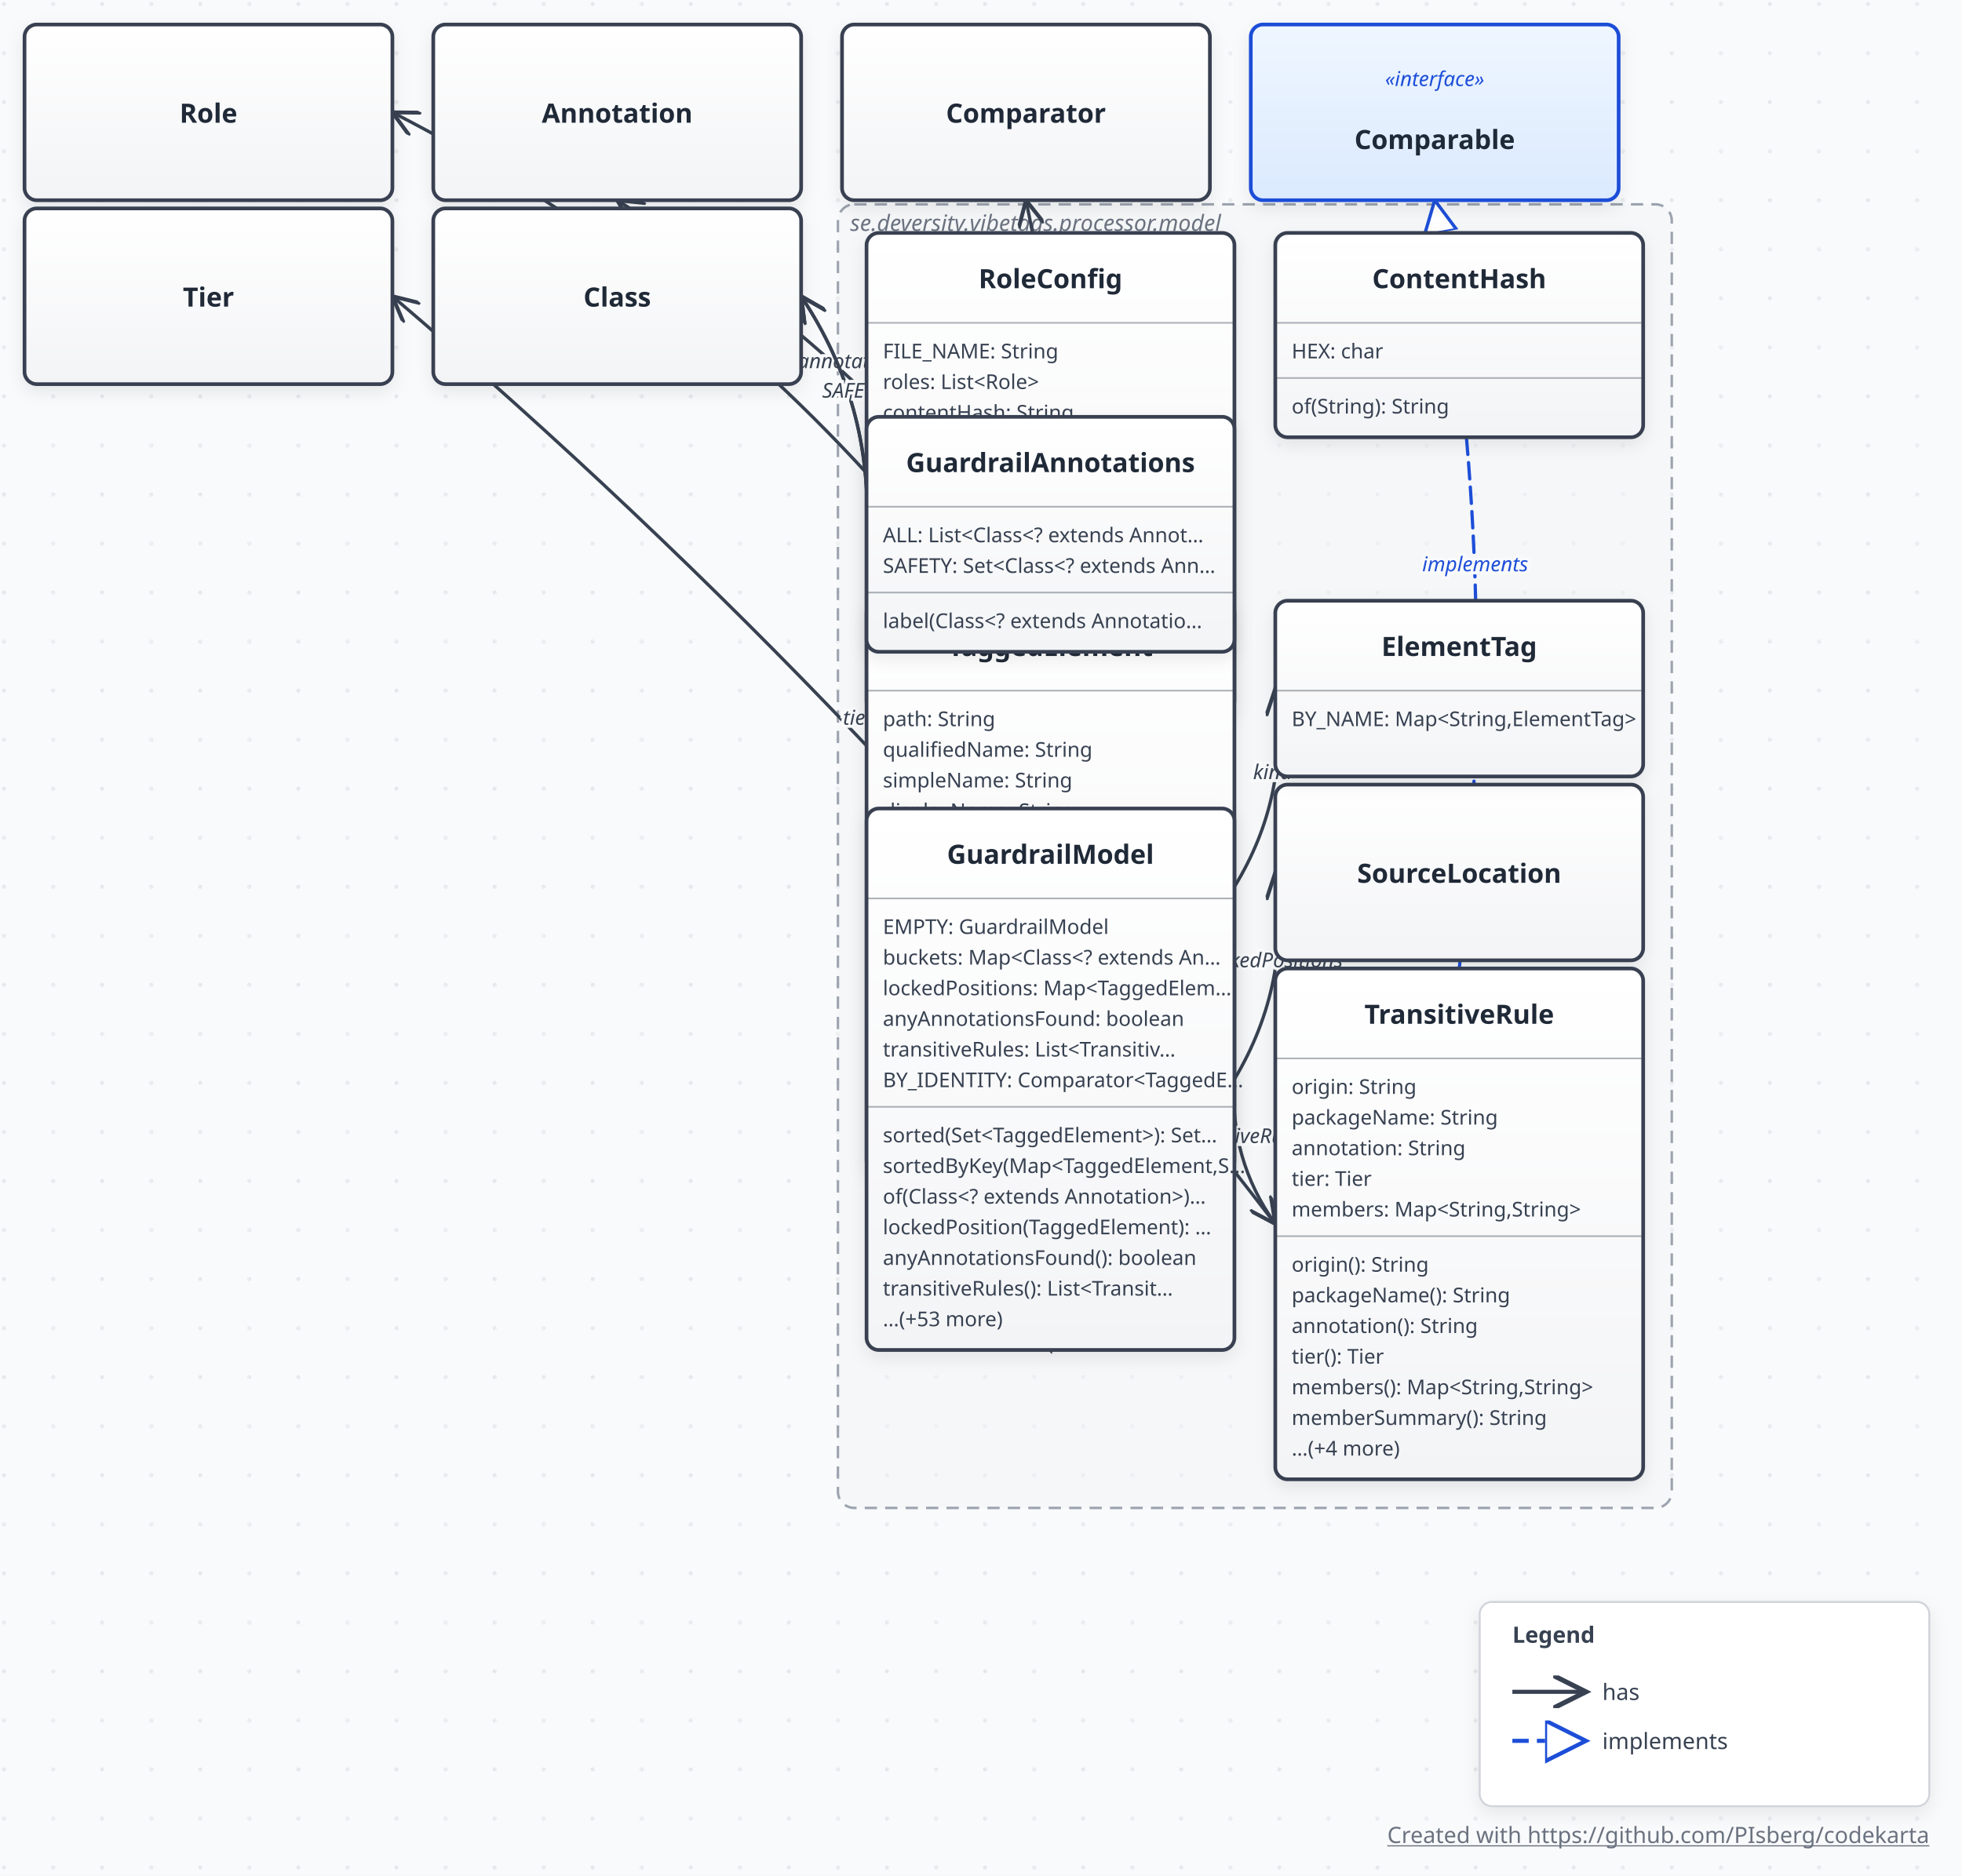
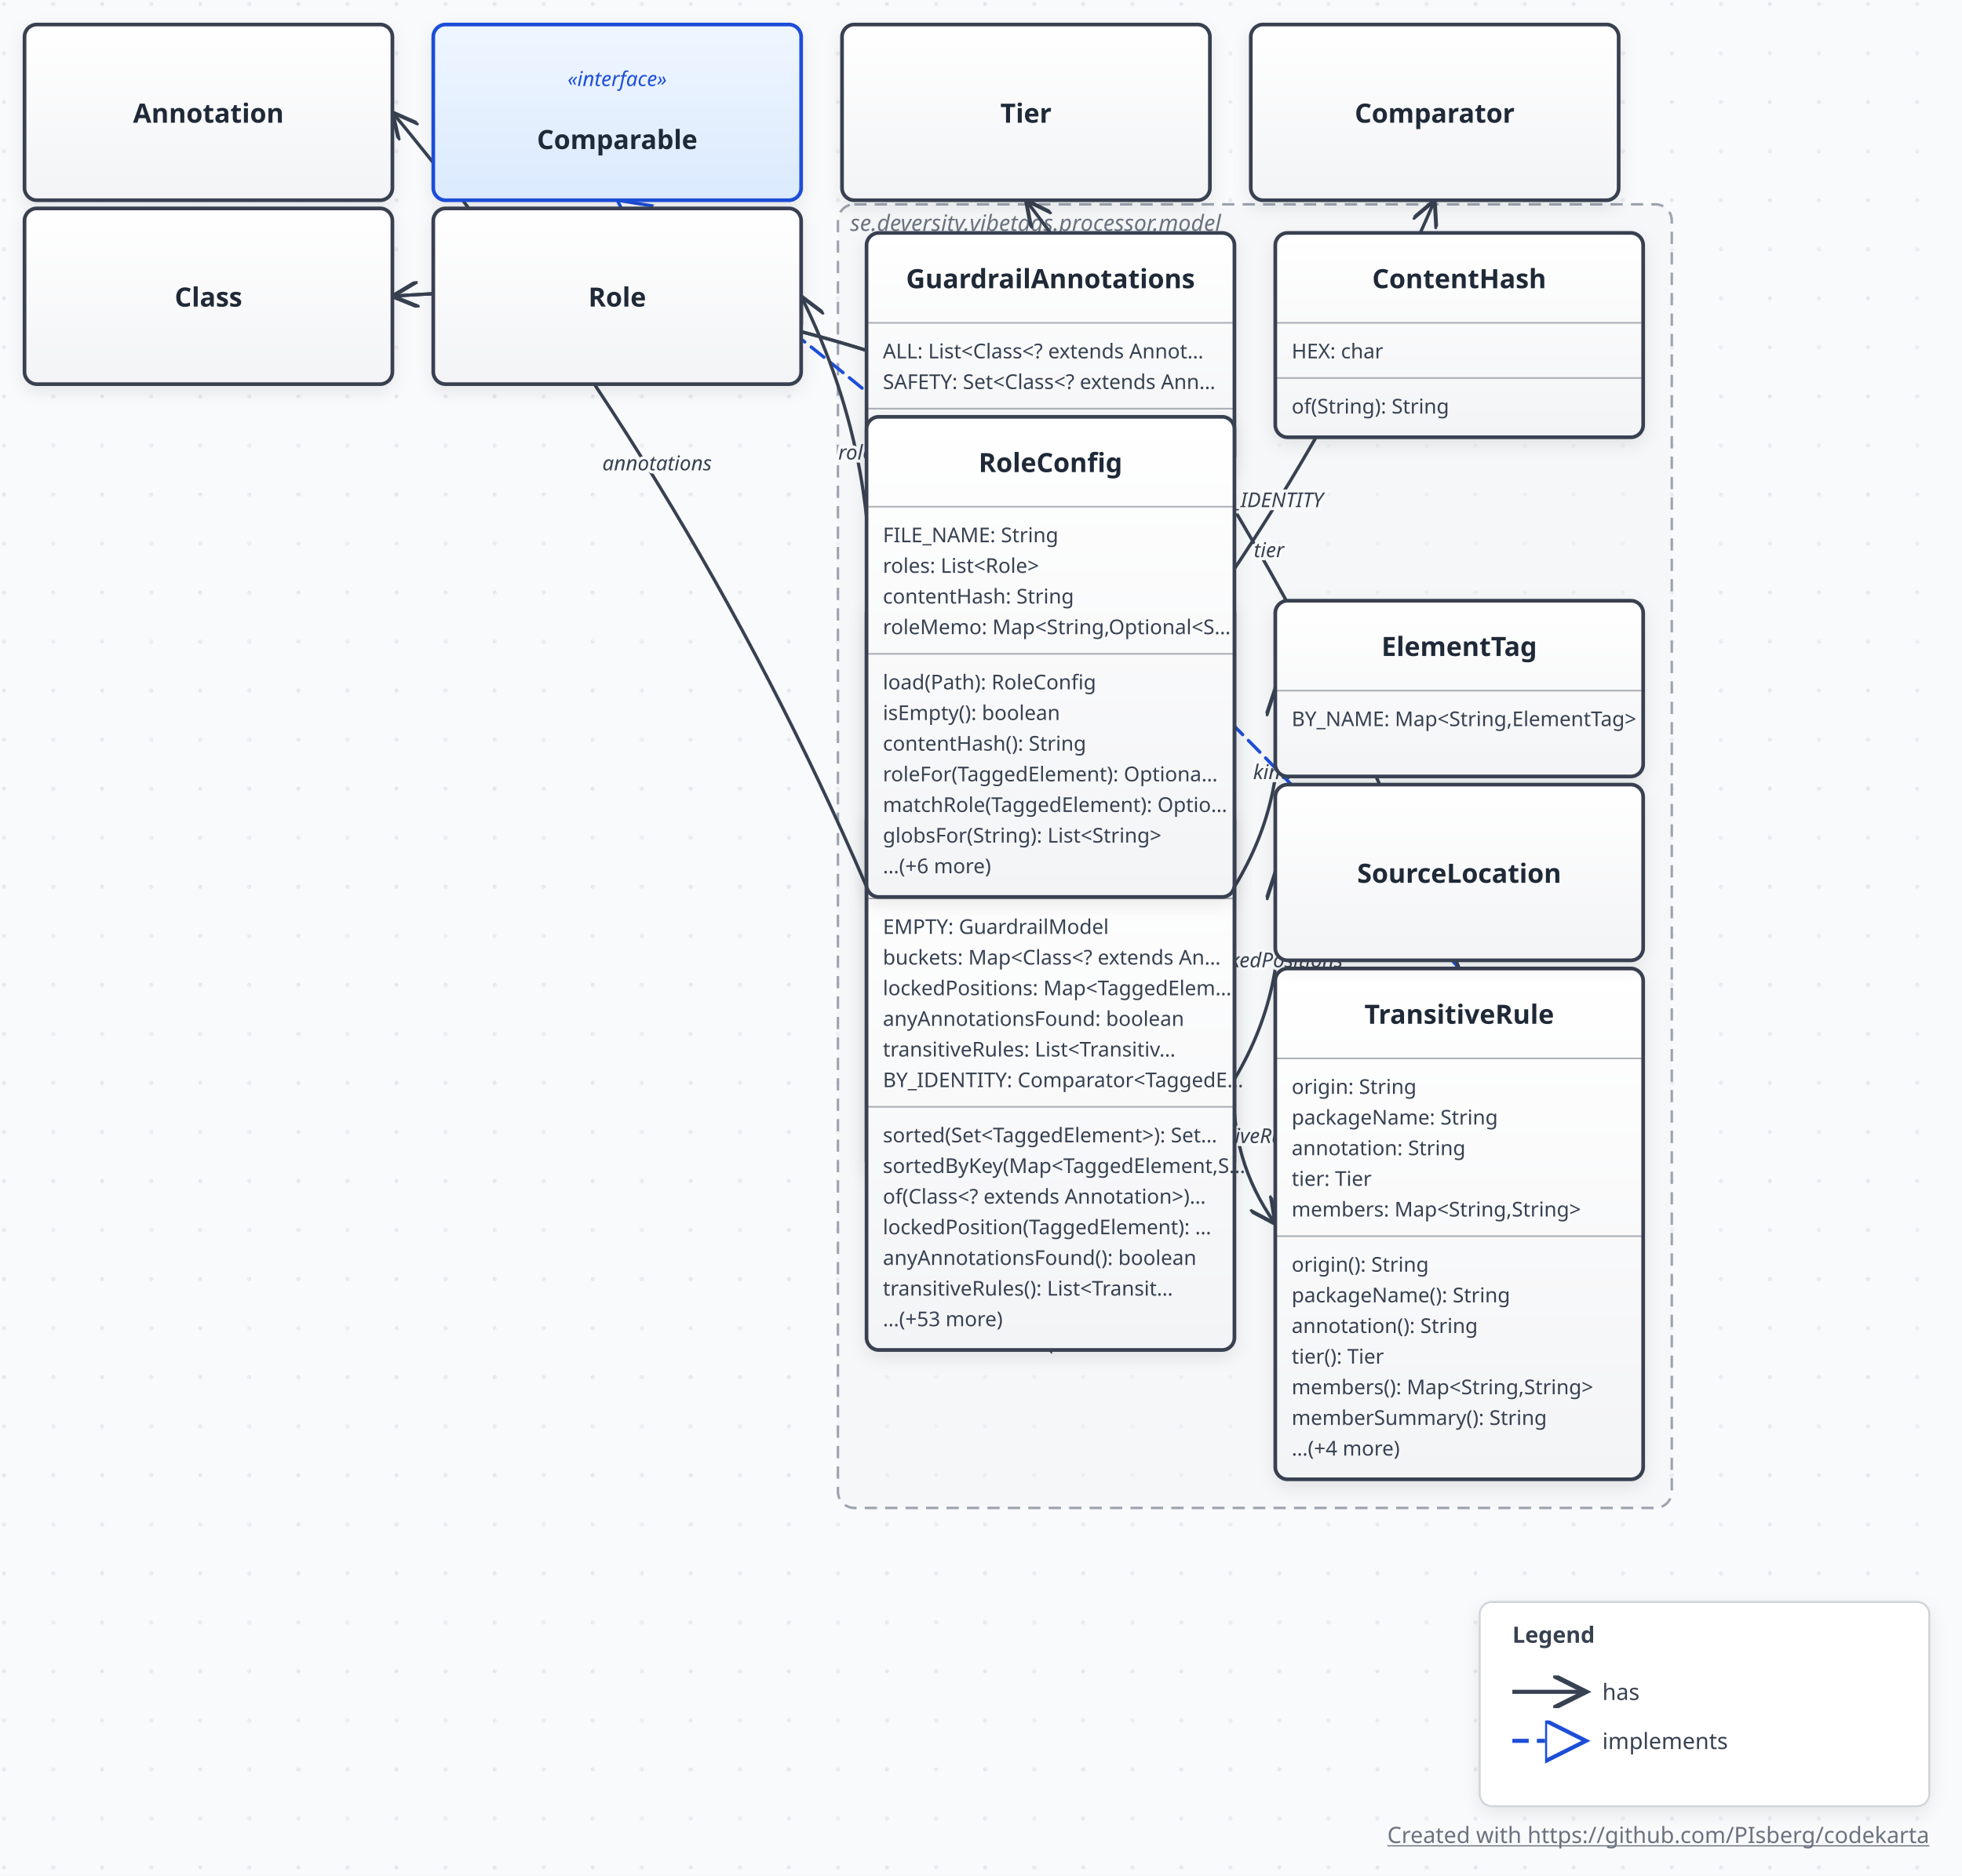
<svg xmlns="http://www.w3.org/2000/svg" width="960" height="918" viewBox="0 0 960 918">
  <defs>
    <style>
svg { font-family: 'Outfit', 'Inter', -apple-system, BlinkMacSystemFont, 'Segoe UI', sans-serif; }
text { font-family: 'Outfit', 'Inter', -apple-system, BlinkMacSystemFont, 'Segoe UI', sans-serif !important; }
.node-rect { transition: filter 0.2s ease, stroke-width 0.2s ease, stroke 0.2s ease; }
.node-rect:hover { stroke-width: 2.2 !important; filter: drop-shadow(0 8px 16px rgba(15, 23, 42, 0.12)) !important; }
.edge-line { stroke-linecap: round; stroke-linejoin: round; transition: stroke-width 0.2s ease; }
.edge-line:hover { stroke-width: 2.5 !important; }
.edge-label { paint-order: stroke; stroke: #f9fafb; stroke-width: 3; font-weight: 500; }
.diagram-attribution { fill: #9ca3af; text-decoration: none; transition: fill 0.2s ease; }
.diagram-attribution:hover { fill: #4b5563; text-decoration: underline; }
.group-rect { transition: stroke-width 0.2s ease; }
.node-label { pointer-events: none; }
</style>
    <filter id="nodeShadow" x="-20%" y="-20%" width="140%" height="140%">
      <feDropShadow dx="0" dy="3" stdDeviation="4" flood-color="#0f172a" flood-opacity="0.08" />
    </filter>
    <linearGradient id="grad-CLASS" x1="0%" y1="0%" x2="0%" y2="100%">
      <stop offset="0%" stop-color="#ffffff" />
      <stop offset="100%" stop-color="#f3f4f6" />
    </linearGradient>
    <linearGradient id="grad-INTERFACE" x1="0%" y1="0%" x2="0%" y2="100%">
      <stop offset="0%" stop-color="#eff6ff" />
      <stop offset="100%" stop-color="#dbeafe" />
    </linearGradient>
    <linearGradient id="grad-MODULE" x1="0%" y1="0%" x2="0%" y2="100%">
      <stop offset="0%" stop-color="#faf5ff" />
      <stop offset="100%" stop-color="#ede9fe" />
    </linearGradient>
    <linearGradient id="grad-METHOD" x1="0%" y1="0%" x2="0%" y2="100%">
      <stop offset="0%" stop-color="#fffbeb" />
      <stop offset="100%" stop-color="#fef3c7" />
    </linearGradient>
    <linearGradient id="grad-PACKAGE" x1="0%" y1="0%" x2="0%" y2="100%">
      <stop offset="0%" stop-color="#ecfdf5" />
      <stop offset="100%" stop-color="#d1fae5" />
    </linearGradient>
    <linearGradient id="grad-EXCEPTION" x1="0%" y1="0%" x2="0%" y2="100%">
      <stop offset="0%" stop-color="#fef2f2" />
      <stop offset="100%" stop-color="#fee2e2" />
    </linearGradient>
    <linearGradient id="grad-STATE" x1="0%" y1="0%" x2="0%" y2="100%">
      <stop offset="0%" stop-color="#f0f9ff" />
      <stop offset="100%" stop-color="#e0f2fe" />
    </linearGradient>
    <pattern id="dotGrid" width="24" height="24" patternUnits="userSpaceOnUse">
      <circle cx="2" cy="2" r="1" fill="#e5e7eb" />
    </pattern>
    <marker id="marker-open-374151" markerWidth="10" markerHeight="8" refX="8" refY="4" orient="auto">
      <path d="M0,0 L8,4 L0,8" fill="none" stroke="#374151" stroke-width="1.2" />
    </marker>
    <marker id="marker-hollow-1d4ed8" markerWidth="12" markerHeight="12" refX="10" refY="5" orient="auto">
      <path d="M0,0 L10,5 L0,10 Z" fill="#ffffff" stroke="#1d4ed8" stroke-width="1" />
    </marker>
  </defs>
  <rect width="960" height="918" fill="#f9fafb" />
  <rect width="960" height="918" fill="url(#dotGrid)" />
  <rect class="group-rect" x="410.0" y="100.0" width="408.0" height="638.0" rx="8" fill="#f3f4f6" fill-opacity="0.5" stroke="#9ca3af" stroke-dasharray="6,4" stroke-width="1.2" />
  <text x="416.0" y="113.0" font-family="sans-serif" font-size="11" fill="#6b7280" font-style="italic">se.deversity.vibetags.processor.model</text>
-   <path class="edge-line" data-source="RoleConfig" data-target="Role" data-type="HAS" d="M424.0 231.5 Q323.8 122.5 192.0 55.0" fill="none" stroke="#374151" stroke-width="1.6" marker-end="url(#marker-open-374151)" />
-   <text class="edge-label" data-source="RoleConfig" data-target="Role" data-type="HAS" x="315.9" y="126.9" text-anchor="middle" font-family="sans-serif" font-size="10" fill="#374151" font-style="italic">roles</text>
  <path class="edge-line" data-source="TaggedElement" data-target="ElementTag" data-type="HAS" d="M604.0 434.0 Q631.5 389.1 624.0 337.0" fill="none" stroke="#374151" stroke-width="1.6" marker-end="url(#marker-open-374151)" />
  <text class="edge-label" data-source="TaggedElement" data-target="ElementTag" data-type="HAS" x="622.7" y="381.3" text-anchor="middle" font-family="sans-serif" font-size="10" fill="#374151" font-style="italic">kind</text>
-   <path class="edge-line" data-source="TaggedElement" data-target="Annotation" data-type="HAS" d="M514.0 294.0 Q426.1 176.5 302.0 98.0" fill="none" stroke="#374151" stroke-width="1.6" marker-end="url(#marker-open-374151)" />
-   <text class="edge-label" data-source="TaggedElement" data-target="Annotation" data-type="HAS" x="417.0" y="180.2" text-anchor="middle" font-family="sans-serif" font-size="10" fill="#374151" font-style="italic">annotations</text>
+   <path class="edge-line" data-source="TaggedElement" data-target="Annotation" data-type="HAS" d="M424.0 434.0 Q335.1 227.9 192.0 55.0" fill="none" stroke="#374151" stroke-width="1.6" marker-end="url(#marker-open-374151)" />
+   <text class="edge-label" data-source="TaggedElement" data-target="Annotation" data-type="HAS" x="321.5" y="230.2" text-anchor="middle" font-family="sans-serif" font-size="10" fill="#374151" font-style="italic">annotations</text>
  <path class="edge-line" data-source="TaggedElement" data-target="TaggedElement" data-type="HAS" d="M514.0 294.0 Q463.6 434.0 514.0 574.0" fill="none" stroke="#374151" stroke-width="1.6" marker-end="url(#marker-open-374151)" />
  <text class="edge-label" data-source="TaggedElement" data-target="TaggedElement" data-type="HAS" x="488.8" y="428.0" text-anchor="middle" font-family="sans-serif" font-size="10" fill="#374151" font-style="italic">owner</text>
+   <path class="edge-line" data-source="TransitiveRule" data-target="Comparable" data-type="IMPLEMENTS" d="M714.0 474.0 Q530.0 261.9 302.0 98.0" fill="none" stroke="#1d4ed8" stroke-width="1.6" stroke-dasharray="8,4" marker-end="url(#marker-hollow-1d4ed8)" />
+   <text class="edge-label" data-source="TransitiveRule" data-target="Comparable" data-type="IMPLEMENTS" x="519.0" y="267.9" text-anchor="middle" font-family="sans-serif" font-size="10" fill="#1d4ed8" font-style="italic">implements</text>
+   <path class="edge-line" data-source="TransitiveRule" data-target="Tier" data-type="HAS" d="M714.0 474.0 Q633.8 271.5 502.0 98.0" fill="none" stroke="#374151" stroke-width="1.6" marker-end="url(#marker-open-374151)" />
+   <text class="edge-label" data-source="TransitiveRule" data-target="Tier" data-type="HAS" x="620.9" y="272.7" text-anchor="middle" font-family="sans-serif" font-size="10" fill="#374151" font-style="italic">tier</text>
  <path class="edge-line" data-source="GuardrailModel" data-target="GuardrailModel" data-type="HAS" d="M514.0 395.7 Q466.3 528.2 514.0 660.7" fill="none" stroke="#374151" stroke-width="1.6" marker-end="url(#marker-open-374151)" />
  <text class="edge-label" data-source="GuardrailModel" data-target="GuardrailModel" data-type="HAS" x="490.2" y="522.2" text-anchor="middle" font-family="sans-serif" font-size="10" fill="#374151" font-style="italic">EMPTY</text>
  <path class="edge-line" data-source="GuardrailModel" data-target="SourceLocation" data-type="HAS" d="M604.0 528.2 Q632.1 481.2 624.0 427.0" fill="none" stroke="#374151" stroke-width="1.6" marker-end="url(#marker-open-374151)" />
  <text class="edge-label" data-source="GuardrailModel" data-target="SourceLocation" data-type="HAS" x="623.0" y="473.4" text-anchor="middle" font-family="sans-serif" font-size="10" fill="#374151" font-style="italic">lockedPositions</text>
  <path class="edge-line" data-source="GuardrailModel" data-target="TransitiveRule" data-type="HAS" d="M604.0 528.2 Q601.3 567.2 624.0 599.0" fill="none" stroke="#374151" stroke-width="1.6" marker-end="url(#marker-open-374151)" />
  <text class="edge-label" data-source="GuardrailModel" data-target="TransitiveRule" data-type="HAS" x="607.6" y="559.4" text-anchor="middle" font-family="sans-serif" font-size="10" fill="#374151" font-style="italic">transitiveRules</text>
-   <path class="edge-line" data-source="GuardrailModel" data-target="Comparator" data-type="HAS" d="M514.0 395.7 Q533.2 245.8 502.0 98.0" fill="none" stroke="#374151" stroke-width="1.6" marker-end="url(#marker-open-374151)" />
-   <text class="edge-label" data-source="GuardrailModel" data-target="Comparator" data-type="HAS" x="520.6" y="240.3" text-anchor="middle" font-family="sans-serif" font-size="10" fill="#374151" font-style="italic">BY_IDENTITY</text>
-   <path class="edge-line" data-source="TransitiveRule" data-target="Comparable" data-type="IMPLEMENTS" d="M714.0 474.0 Q735.6 285.1 702.0 98.0" fill="none" stroke="#1d4ed8" stroke-width="1.6" stroke-dasharray="8,4" marker-end="url(#marker-hollow-1d4ed8)" />
-   <text class="edge-label" data-source="TransitiveRule" data-target="Comparable" data-type="IMPLEMENTS" x="721.8" y="279.6" text-anchor="middle" font-family="sans-serif" font-size="10" fill="#1d4ed8" font-style="italic">implements</text>
-   <path class="edge-line" data-source="TransitiveRule" data-target="Tier" data-type="HAS" d="M624.0 599.0 Q431.8 349.3 192.0 145.0" fill="none" stroke="#374151" stroke-width="1.6" marker-end="url(#marker-open-374151)" />
-   <text class="edge-label" data-source="TransitiveRule" data-target="Tier" data-type="HAS" x="419.9" y="354.7" text-anchor="middle" font-family="sans-serif" font-size="10" fill="#374151" font-style="italic">tier</text>
-   <path class="edge-line" data-source="GuardrailAnnotations" data-target="Class" data-type="HAS" d="M424.0 261.5 Q427.3 198.0 392.0 145.0" fill="none" stroke="#374151" stroke-width="1.6" marker-end="url(#marker-open-374151)" />
-   <text class="edge-label" data-source="GuardrailAnnotations" data-target="Class" data-type="HAS" x="417.6" y="194.6" text-anchor="middle" font-family="sans-serif" font-size="10" fill="#374151" font-style="italic">ALL</text>
-   <path class="edge-line" data-source="GuardrailAnnotations" data-target="Class" data-type="HAS" d="M424.0 261.5 Q427.3 198.0 392.0 145.0" fill="none" stroke="#374151" stroke-width="1.6" marker-end="url(#marker-open-374151)" />
-   <text class="edge-label" data-source="GuardrailAnnotations" data-target="Class" data-type="HAS" x="417.6" y="194.6" text-anchor="middle" font-family="sans-serif" font-size="10" fill="#374151" font-style="italic">SAFETY</text>
-   <g id="RoleConfig">
-     <rect class="node-rect" x="424.0" y="114.0" width="180.0" height="235.0" rx="6.0" fill="url(#grad-CLASS)" stroke="#374151" stroke-width="1.8" filter="url(#nodeShadow)" />
-     <text class="node-label" x="514.0" y="136.0" text-anchor="middle" dominant-baseline="central" font-family="sans-serif" font-size="13" font-weight="bold" fill="#1f2937">RoleConfig</text>
-     <line x1="424.0" y1="158.0" x2="604.0" y2="158.0" stroke="#374151" stroke-width="0.8" opacity="0.4" />
-     <text x="432.0" y="171.5" font-family="sans-serif" font-size="10" fill="#374151" dominant-baseline="central">FILE_NAME: String</text>
-     <text x="432.0" y="186.5" font-family="sans-serif" font-size="10" fill="#374151" dominant-baseline="central">roles: List&lt;Role&gt;</text>
-     <text x="432.0" y="201.5" font-family="sans-serif" font-size="10" fill="#374151" dominant-baseline="central">contentHash: String</text>
-     <text x="432.0" y="216.5" font-family="sans-serif" font-size="10" fill="#374151" dominant-baseline="central">roleMemo: Map&lt;String,Optional&lt;S…</text>
-     <line x1="424.0" y1="230.0" x2="604.0" y2="230.0" stroke="#374151" stroke-width="0.8" opacity="0.4" />
-     <text x="432.0" y="243.5" font-family="sans-serif" font-size="10" fill="#374151" dominant-baseline="central">load(Path): RoleConfig</text>
-     <text x="432.0" y="258.5" font-family="sans-serif" font-size="10" fill="#374151" dominant-baseline="central">isEmpty(): boolean</text>
-     <text x="432.0" y="273.5" font-family="sans-serif" font-size="10" fill="#374151" dominant-baseline="central">contentHash(): String</text>
-     <text x="432.0" y="288.5" font-family="sans-serif" font-size="10" fill="#374151" dominant-baseline="central">roleFor(TaggedElement): Optiona…</text>
-     <text x="432.0" y="303.5" font-family="sans-serif" font-size="10" fill="#374151" dominant-baseline="central">matchRole(TaggedElement): Optio…</text>
-     <text x="432.0" y="318.5" font-family="sans-serif" font-size="10" fill="#374151" dominant-baseline="central">globsFor(String): List&lt;String&gt;</text>
-     <text x="432.0" y="333.5" font-family="sans-serif" font-size="10" fill="#374151" dominant-baseline="central">…(+6 more)</text>
-   </g>
-   <g id="Role">
-     <rect class="node-rect" x="12.0" y="12.0" width="180.0" height="86.0" rx="6.0" fill="url(#grad-CLASS)" stroke="#374151" stroke-width="1.8" filter="url(#nodeShadow)" />
-     <text class="node-label" x="102.0" y="55.0" text-anchor="middle" dominant-baseline="central" font-family="sans-serif" font-size="13" font-weight="bold" fill="#1f2937">Role</text>
-   </g>
-   <g id="SourceLocation">
-     <rect class="node-rect" x="624.0" y="384.0" width="180.0" height="86.0" rx="6.0" fill="url(#grad-CLASS)" stroke="#374151" stroke-width="1.8" filter="url(#nodeShadow)" />
-     <text class="node-label" x="714.0" y="427.0" text-anchor="middle" dominant-baseline="central" font-family="sans-serif" font-size="13" font-weight="bold" fill="#1f2937">SourceLocation</text>
-   </g>
-   <g id="ContentHash">
-     <rect class="node-rect" x="624.0" y="114.0" width="180.0" height="100.0" rx="6.0" fill="url(#grad-CLASS)" stroke="#374151" stroke-width="1.8" filter="url(#nodeShadow)" />
-     <text class="node-label" x="714.0" y="136.0" text-anchor="middle" dominant-baseline="central" font-family="sans-serif" font-size="13" font-weight="bold" fill="#1f2937">ContentHash</text>
-     <line x1="624.0" y1="158.0" x2="804.0" y2="158.0" stroke="#374151" stroke-width="0.8" opacity="0.4" />
-     <text x="632.0" y="171.5" font-family="sans-serif" font-size="10" fill="#374151" dominant-baseline="central">HEX: char</text>
-     <line x1="624.0" y1="185.0" x2="804.0" y2="185.0" stroke="#374151" stroke-width="0.8" opacity="0.4" />
-     <text x="632.0" y="198.5" font-family="sans-serif" font-size="10" fill="#374151" dominant-baseline="central">of(String): String</text>
-   </g>
+   <path class="edge-line" data-source="GuardrailModel" data-target="Comparator" data-type="HAS" d="M514.0 395.7 Q631.4 261.6 702.0 98.0" fill="none" stroke="#374151" stroke-width="1.6" marker-end="url(#marker-open-374151)" />
+   <text class="edge-label" data-source="GuardrailModel" data-target="Comparator" data-type="HAS" x="619.7" y="248.2" text-anchor="middle" font-family="sans-serif" font-size="10" fill="#374151" font-style="italic">BY_IDENTITY</text>
+   <path class="edge-line" data-source="GuardrailAnnotations" data-target="Class" data-type="HAS" d="M424.0 171.5 Q310.6 135.8 192.0 145.0" fill="none" stroke="#374151" stroke-width="1.6" marker-end="url(#marker-open-374151)" />
+   <text class="edge-label" data-source="GuardrailAnnotations" data-target="Class" data-type="HAS" x="309.3" y="141.0" text-anchor="middle" font-family="sans-serif" font-size="10" fill="#374151" font-style="italic">ALL</text>
+   <path class="edge-line" data-source="GuardrailAnnotations" data-target="Class" data-type="HAS" d="M424.0 171.5 Q310.6 135.8 192.0 145.0" fill="none" stroke="#374151" stroke-width="1.6" marker-end="url(#marker-open-374151)" />
+   <text class="edge-label" data-source="GuardrailAnnotations" data-target="Class" data-type="HAS" x="309.3" y="141.0" text-anchor="middle" font-family="sans-serif" font-size="10" fill="#374151" font-style="italic">SAFETY</text>
+   <path class="edge-line" data-source="RoleConfig" data-target="Role" data-type="HAS" d="M424.0 321.5 Q433.6 228.6 392.0 145.0" fill="none" stroke="#374151" stroke-width="1.6" marker-end="url(#marker-open-374151)" />
+   <text class="edge-label" data-source="RoleConfig" data-target="Role" data-type="HAS" x="420.8" y="224.9" text-anchor="middle" font-family="sans-serif" font-size="10" fill="#374151" font-style="italic">roles</text>
  <g id="TaggedElement">
    <rect class="node-rect" x="424.0" y="294.0" width="180.0" height="280.0" rx="6.0" fill="url(#grad-CLASS)" stroke="#374151" stroke-width="1.8" filter="url(#nodeShadow)" />
    <text class="node-label" x="514.0" y="316.0" text-anchor="middle" dominant-baseline="central" font-family="sans-serif" font-size="13" font-weight="bold" fill="#1f2937">TaggedElement</text>
    <line x1="424.0" y1="338.0" x2="604.0" y2="338.0" stroke="#374151" stroke-width="0.8" opacity="0.4" />
    <text x="432.0" y="351.5" font-family="sans-serif" font-size="10" fill="#374151" dominant-baseline="central">path: String</text>
    <text x="432.0" y="366.5" font-family="sans-serif" font-size="10" fill="#374151" dominant-baseline="central">qualifiedName: String</text>
    <text x="432.0" y="381.5" font-family="sans-serif" font-size="10" fill="#374151" dominant-baseline="central">simpleName: String</text>
    <text x="432.0" y="396.5" font-family="sans-serif" font-size="10" fill="#374151" dominant-baseline="central">displayName: String</text>
    <text x="432.0" y="411.5" font-family="sans-serif" font-size="10" fill="#374151" dominant-baseline="central">granularQName: String</text>
    <text x="432.0" y="426.5" font-family="sans-serif" font-size="10" fill="#374151" dominant-baseline="central">kind: ElementTag</text>
    <text x="432.0" y="441.5" font-family="sans-serif" font-size="10" fill="#374151" dominant-baseline="central">…(+4 more)</text>
    <line x1="424.0" y1="455.0" x2="604.0" y2="455.0" stroke="#374151" stroke-width="0.8" opacity="0.4" />
    <text x="432.0" y="468.5" font-family="sans-serif" font-size="10" fill="#374151" dominant-baseline="central">signature(): String</text>
    <text x="432.0" y="483.5" font-family="sans-serif" font-size="10" fill="#374151" dominant-baseline="central">path(): String</text>
    <text x="432.0" y="498.5" font-family="sans-serif" font-size="10" fill="#374151" dominant-baseline="central">qualifiedName(): String</text>
    <text x="432.0" y="513.5" font-family="sans-serif" font-size="10" fill="#374151" dominant-baseline="central">simpleName(): String</text>
    <text x="432.0" y="528.5" font-family="sans-serif" font-size="10" fill="#374151" dominant-baseline="central">displayName(): String</text>
    <text x="432.0" y="543.5" font-family="sans-serif" font-size="10" fill="#374151" dominant-baseline="central">granularQName(): String</text>
    <text x="432.0" y="558.5" font-family="sans-serif" font-size="10" fill="#374151" dominant-baseline="central">…(+9 more)</text>
  </g>
  <g id="ElementTag">
    <rect class="node-rect" x="624.0" y="294.0" width="180.0" height="86.0" rx="6.0" fill="url(#grad-CLASS)" stroke="#374151" stroke-width="1.8" filter="url(#nodeShadow)" />
    <text class="node-label" x="714.0" y="316.0" text-anchor="middle" dominant-baseline="central" font-family="sans-serif" font-size="13" font-weight="bold" fill="#1f2937">ElementTag</text>
    <line x1="624.0" y1="338.0" x2="804.0" y2="338.0" stroke="#374151" stroke-width="0.8" opacity="0.4" />
    <text x="632.0" y="351.5" font-family="sans-serif" font-size="10" fill="#374151" dominant-baseline="central">BY_NAME: Map&lt;String,ElementTag&gt;</text>
  </g>
  <g id="Annotation">
-     <rect class="node-rect" x="212.0" y="12.0" width="180.0" height="86.0" rx="6.0" fill="url(#grad-CLASS)" stroke="#374151" stroke-width="1.8" filter="url(#nodeShadow)" />
-     <text class="node-label" x="302.0" y="55.0" text-anchor="middle" dominant-baseline="central" font-family="sans-serif" font-size="13" font-weight="bold" fill="#1f2937">Annotation</text>
+     <rect class="node-rect" x="12.0" y="12.0" width="180.0" height="86.0" rx="6.0" fill="url(#grad-CLASS)" stroke="#374151" stroke-width="1.8" filter="url(#nodeShadow)" />
+     <text class="node-label" x="102.0" y="55.0" text-anchor="middle" dominant-baseline="central" font-family="sans-serif" font-size="13" font-weight="bold" fill="#1f2937">Annotation</text>
+   </g>
+   <g id="TransitiveRule">
+     <rect class="node-rect" x="624.0" y="474.0" width="180.0" height="250.0" rx="6.0" fill="url(#grad-CLASS)" stroke="#374151" stroke-width="1.8" filter="url(#nodeShadow)" />
+     <text class="node-label" x="714.0" y="496.0" text-anchor="middle" dominant-baseline="central" font-family="sans-serif" font-size="13" font-weight="bold" fill="#1f2937">TransitiveRule</text>
+     <line x1="624.0" y1="518.0" x2="804.0" y2="518.0" stroke="#374151" stroke-width="0.8" opacity="0.4" />
+     <text x="632.0" y="531.5" font-family="sans-serif" font-size="10" fill="#374151" dominant-baseline="central">origin: String</text>
+     <text x="632.0" y="546.5" font-family="sans-serif" font-size="10" fill="#374151" dominant-baseline="central">packageName: String</text>
+     <text x="632.0" y="561.5" font-family="sans-serif" font-size="10" fill="#374151" dominant-baseline="central">annotation: String</text>
+     <text x="632.0" y="576.5" font-family="sans-serif" font-size="10" fill="#374151" dominant-baseline="central">tier: Tier</text>
+     <text x="632.0" y="591.5" font-family="sans-serif" font-size="10" fill="#374151" dominant-baseline="central">members: Map&lt;String,String&gt;</text>
+     <line x1="624.0" y1="605.0" x2="804.0" y2="605.0" stroke="#374151" stroke-width="0.8" opacity="0.4" />
+     <text x="632.0" y="618.5" font-family="sans-serif" font-size="10" fill="#374151" dominant-baseline="central">origin(): String</text>
+     <text x="632.0" y="633.5" font-family="sans-serif" font-size="10" fill="#374151" dominant-baseline="central">packageName(): String</text>
+     <text x="632.0" y="648.5" font-family="sans-serif" font-size="10" fill="#374151" dominant-baseline="central">annotation(): String</text>
+     <text x="632.0" y="663.5" font-family="sans-serif" font-size="10" fill="#374151" dominant-baseline="central">tier(): Tier</text>
+     <text x="632.0" y="678.5" font-family="sans-serif" font-size="10" fill="#374151" dominant-baseline="central">members(): Map&lt;String,String&gt;</text>
+     <text x="632.0" y="693.5" font-family="sans-serif" font-size="10" fill="#374151" dominant-baseline="central">memberSummary(): String</text>
+     <text x="632.0" y="708.5" font-family="sans-serif" font-size="10" fill="#374151" dominant-baseline="central">…(+4 more)</text>
+   </g>
+   <g id="Comparable">
+     <rect class="node-rect" x="212.0" y="12.0" width="180.0" height="86.0" rx="6.0" fill="url(#grad-INTERFACE)" stroke="#1d4ed8" stroke-width="1.8" filter="url(#nodeShadow)" />
+     <text class="node-label" x="302.0" y="42.1" text-anchor="middle" font-family="sans-serif" font-size="10" fill="#1d4ed8" font-style="italic">«interface»</text>
+     <text class="node-label" x="302.0" y="67.9" text-anchor="middle" dominant-baseline="central" font-family="sans-serif" font-size="13" font-weight="bold" fill="#1f2937">Comparable</text>
+   </g>
+   <g id="Tier">
+     <rect class="node-rect" x="412.0" y="12.0" width="180.0" height="86.0" rx="6.0" fill="url(#grad-CLASS)" stroke="#374151" stroke-width="1.8" filter="url(#nodeShadow)" />
+     <text class="node-label" x="502.0" y="55.0" text-anchor="middle" dominant-baseline="central" font-family="sans-serif" font-size="13" font-weight="bold" fill="#1f2937">Tier</text>
  </g>
  <g id="GuardrailModel">
    <rect class="node-rect" x="424.0" y="395.7" width="180.0" height="265.0" rx="6.0" fill="url(#grad-CLASS)" stroke="#374151" stroke-width="1.8" filter="url(#nodeShadow)" />
    <text class="node-label" x="514.0" y="417.7" text-anchor="middle" dominant-baseline="central" font-family="sans-serif" font-size="13" font-weight="bold" fill="#1f2937">GuardrailModel</text>
    <line x1="424.0" y1="439.7" x2="604.0" y2="439.7" stroke="#374151" stroke-width="0.8" opacity="0.4" />
    <text x="432.0" y="453.2" font-family="sans-serif" font-size="10" fill="#374151" dominant-baseline="central">EMPTY: GuardrailModel</text>
    <text x="432.0" y="468.2" font-family="sans-serif" font-size="10" fill="#374151" dominant-baseline="central">buckets: Map&lt;Class&lt;? extends An…</text>
    <text x="432.0" y="483.2" font-family="sans-serif" font-size="10" fill="#374151" dominant-baseline="central">lockedPositions: Map&lt;TaggedElem…</text>
    <text x="432.0" y="498.2" font-family="sans-serif" font-size="10" fill="#374151" dominant-baseline="central">anyAnnotationsFound: boolean</text>
    <text x="432.0" y="513.2" font-family="sans-serif" font-size="10" fill="#374151" dominant-baseline="central">transitiveRules: List&lt;Transitiv…</text>
    <text x="432.0" y="528.2" font-family="sans-serif" font-size="10" fill="#374151" dominant-baseline="central">BY_IDENTITY: Comparator&lt;TaggedE…</text>
    <line x1="424.0" y1="541.7" x2="604.0" y2="541.7" stroke="#374151" stroke-width="0.8" opacity="0.4" />
    <text x="432.0" y="555.2" font-family="sans-serif" font-size="10" fill="#374151" dominant-baseline="central">sorted(Set&lt;TaggedElement&gt;): Set…</text>
    <text x="432.0" y="570.2" font-family="sans-serif" font-size="10" fill="#374151" dominant-baseline="central">sortedByKey(Map&lt;TaggedElement,S…</text>
    <text x="432.0" y="585.2" font-family="sans-serif" font-size="10" fill="#374151" dominant-baseline="central">of(Class&lt;? extends Annotation&gt;)…</text>
    <text x="432.0" y="600.2" font-family="sans-serif" font-size="10" fill="#374151" dominant-baseline="central">lockedPosition(TaggedElement): …</text>
    <text x="432.0" y="615.2" font-family="sans-serif" font-size="10" fill="#374151" dominant-baseline="central">anyAnnotationsFound(): boolean</text>
    <text x="432.0" y="630.2" font-family="sans-serif" font-size="10" fill="#374151" dominant-baseline="central">transitiveRules(): List&lt;Transit…</text>
    <text x="432.0" y="645.2" font-family="sans-serif" font-size="10" fill="#374151" dominant-baseline="central">…(+53 more)</text>
  </g>
-   <g id="TransitiveRule">
-     <rect class="node-rect" x="624.0" y="474.0" width="180.0" height="250.0" rx="6.0" fill="url(#grad-CLASS)" stroke="#374151" stroke-width="1.8" filter="url(#nodeShadow)" />
-     <text class="node-label" x="714.0" y="496.0" text-anchor="middle" dominant-baseline="central" font-family="sans-serif" font-size="13" font-weight="bold" fill="#1f2937">TransitiveRule</text>
-     <line x1="624.0" y1="518.0" x2="804.0" y2="518.0" stroke="#374151" stroke-width="0.8" opacity="0.4" />
-     <text x="632.0" y="531.5" font-family="sans-serif" font-size="10" fill="#374151" dominant-baseline="central">origin: String</text>
-     <text x="632.0" y="546.5" font-family="sans-serif" font-size="10" fill="#374151" dominant-baseline="central">packageName: String</text>
-     <text x="632.0" y="561.5" font-family="sans-serif" font-size="10" fill="#374151" dominant-baseline="central">annotation: String</text>
-     <text x="632.0" y="576.5" font-family="sans-serif" font-size="10" fill="#374151" dominant-baseline="central">tier: Tier</text>
-     <text x="632.0" y="591.5" font-family="sans-serif" font-size="10" fill="#374151" dominant-baseline="central">members: Map&lt;String,String&gt;</text>
-     <line x1="624.0" y1="605.0" x2="804.0" y2="605.0" stroke="#374151" stroke-width="0.8" opacity="0.4" />
-     <text x="632.0" y="618.5" font-family="sans-serif" font-size="10" fill="#374151" dominant-baseline="central">origin(): String</text>
-     <text x="632.0" y="633.5" font-family="sans-serif" font-size="10" fill="#374151" dominant-baseline="central">packageName(): String</text>
-     <text x="632.0" y="648.5" font-family="sans-serif" font-size="10" fill="#374151" dominant-baseline="central">annotation(): String</text>
-     <text x="632.0" y="663.5" font-family="sans-serif" font-size="10" fill="#374151" dominant-baseline="central">tier(): Tier</text>
-     <text x="632.0" y="678.5" font-family="sans-serif" font-size="10" fill="#374151" dominant-baseline="central">members(): Map&lt;String,String&gt;</text>
-     <text x="632.0" y="693.5" font-family="sans-serif" font-size="10" fill="#374151" dominant-baseline="central">memberSummary(): String</text>
-     <text x="632.0" y="708.5" font-family="sans-serif" font-size="10" fill="#374151" dominant-baseline="central">…(+4 more)</text>
+   <g id="SourceLocation">
+     <rect class="node-rect" x="624.0" y="384.0" width="180.0" height="86.0" rx="6.0" fill="url(#grad-CLASS)" stroke="#374151" stroke-width="1.8" filter="url(#nodeShadow)" />
+     <text class="node-label" x="714.0" y="427.0" text-anchor="middle" dominant-baseline="central" font-family="sans-serif" font-size="13" font-weight="bold" fill="#1f2937">SourceLocation</text>
  </g>
  <g id="Comparator">
-     <rect class="node-rect" x="412.0" y="12.0" width="180.0" height="86.0" rx="6.0" fill="url(#grad-CLASS)" stroke="#374151" stroke-width="1.8" filter="url(#nodeShadow)" />
-     <text class="node-label" x="502.0" y="55.0" text-anchor="middle" dominant-baseline="central" font-family="sans-serif" font-size="13" font-weight="bold" fill="#1f2937">Comparator</text>
-   </g>
-   <g id="Comparable">
-     <rect class="node-rect" x="612.0" y="12.0" width="180.0" height="86.0" rx="6.0" fill="url(#grad-INTERFACE)" stroke="#1d4ed8" stroke-width="1.8" filter="url(#nodeShadow)" />
-     <text class="node-label" x="702.0" y="42.1" text-anchor="middle" font-family="sans-serif" font-size="10" fill="#1d4ed8" font-style="italic">«interface»</text>
-     <text class="node-label" x="702.0" y="67.9" text-anchor="middle" dominant-baseline="central" font-family="sans-serif" font-size="13" font-weight="bold" fill="#1f2937">Comparable</text>
-   </g>
-   <g id="Tier">
+     <rect class="node-rect" x="612.0" y="12.0" width="180.0" height="86.0" rx="6.0" fill="url(#grad-CLASS)" stroke="#374151" stroke-width="1.8" filter="url(#nodeShadow)" />
+     <text class="node-label" x="702.0" y="55.0" text-anchor="middle" dominant-baseline="central" font-family="sans-serif" font-size="13" font-weight="bold" fill="#1f2937">Comparator</text>
+   </g>
+   <g id="GuardrailAnnotations">
+     <rect class="node-rect" x="424.0" y="114.0" width="180.0" height="115.0" rx="6.0" fill="url(#grad-CLASS)" stroke="#374151" stroke-width="1.8" filter="url(#nodeShadow)" />
+     <text class="node-label" x="514.0" y="136.0" text-anchor="middle" dominant-baseline="central" font-family="sans-serif" font-size="13" font-weight="bold" fill="#1f2937">GuardrailAnnotations</text>
+     <line x1="424.0" y1="158.0" x2="604.0" y2="158.0" stroke="#374151" stroke-width="0.8" opacity="0.4" />
+     <text x="432.0" y="171.5" font-family="sans-serif" font-size="10" fill="#374151" dominant-baseline="central">ALL: List&lt;Class&lt;? extends Annot…</text>
+     <text x="432.0" y="186.5" font-family="sans-serif" font-size="10" fill="#374151" dominant-baseline="central">SAFETY: Set&lt;Class&lt;? extends Ann…</text>
+     <line x1="424.0" y1="200.0" x2="604.0" y2="200.0" stroke="#374151" stroke-width="0.8" opacity="0.4" />
+     <text x="432.0" y="213.5" font-family="sans-serif" font-size="10" fill="#374151" dominant-baseline="central">label(Class&lt;? extends Annotatio…</text>
+   </g>
+   <g id="Class">
    <rect class="node-rect" x="12.0" y="102.0" width="180.0" height="86.0" rx="6.0" fill="url(#grad-CLASS)" stroke="#374151" stroke-width="1.8" filter="url(#nodeShadow)" />
-     <text class="node-label" x="102.0" y="145.0" text-anchor="middle" dominant-baseline="central" font-family="sans-serif" font-size="13" font-weight="bold" fill="#1f2937">Tier</text>
-   </g>
-   <g id="GuardrailAnnotations">
-     <rect class="node-rect" x="424.0" y="204.0" width="180.0" height="115.0" rx="6.0" fill="url(#grad-CLASS)" stroke="#374151" stroke-width="1.8" filter="url(#nodeShadow)" />
-     <text class="node-label" x="514.0" y="226.0" text-anchor="middle" dominant-baseline="central" font-family="sans-serif" font-size="13" font-weight="bold" fill="#1f2937">GuardrailAnnotations</text>
+     <text class="node-label" x="102.0" y="145.0" text-anchor="middle" dominant-baseline="central" font-family="sans-serif" font-size="13" font-weight="bold" fill="#1f2937">Class</text>
+   </g>
+   <g id="ContentHash">
+     <rect class="node-rect" x="624.0" y="114.0" width="180.0" height="100.0" rx="6.0" fill="url(#grad-CLASS)" stroke="#374151" stroke-width="1.8" filter="url(#nodeShadow)" />
+     <text class="node-label" x="714.0" y="136.0" text-anchor="middle" dominant-baseline="central" font-family="sans-serif" font-size="13" font-weight="bold" fill="#1f2937">ContentHash</text>
+     <line x1="624.0" y1="158.0" x2="804.0" y2="158.0" stroke="#374151" stroke-width="0.8" opacity="0.4" />
+     <text x="632.0" y="171.5" font-family="sans-serif" font-size="10" fill="#374151" dominant-baseline="central">HEX: char</text>
+     <line x1="624.0" y1="185.0" x2="804.0" y2="185.0" stroke="#374151" stroke-width="0.8" opacity="0.4" />
+     <text x="632.0" y="198.5" font-family="sans-serif" font-size="10" fill="#374151" dominant-baseline="central">of(String): String</text>
+   </g>
+   <g id="RoleConfig">
+     <rect class="node-rect" x="424.0" y="204.0" width="180.0" height="235.0" rx="6.0" fill="url(#grad-CLASS)" stroke="#374151" stroke-width="1.8" filter="url(#nodeShadow)" />
+     <text class="node-label" x="514.0" y="226.0" text-anchor="middle" dominant-baseline="central" font-family="sans-serif" font-size="13" font-weight="bold" fill="#1f2937">RoleConfig</text>
    <line x1="424.0" y1="248.0" x2="604.0" y2="248.0" stroke="#374151" stroke-width="0.8" opacity="0.4" />
-     <text x="432.0" y="261.5" font-family="sans-serif" font-size="10" fill="#374151" dominant-baseline="central">ALL: List&lt;Class&lt;? extends Annot…</text>
-     <text x="432.0" y="276.5" font-family="sans-serif" font-size="10" fill="#374151" dominant-baseline="central">SAFETY: Set&lt;Class&lt;? extends Ann…</text>
-     <line x1="424.0" y1="290.0" x2="604.0" y2="290.0" stroke="#374151" stroke-width="0.8" opacity="0.4" />
-     <text x="432.0" y="303.5" font-family="sans-serif" font-size="10" fill="#374151" dominant-baseline="central">label(Class&lt;? extends Annotatio…</text>
-   </g>
-   <g id="Class">
+     <text x="432.0" y="261.5" font-family="sans-serif" font-size="10" fill="#374151" dominant-baseline="central">FILE_NAME: String</text>
+     <text x="432.0" y="276.5" font-family="sans-serif" font-size="10" fill="#374151" dominant-baseline="central">roles: List&lt;Role&gt;</text>
+     <text x="432.0" y="291.5" font-family="sans-serif" font-size="10" fill="#374151" dominant-baseline="central">contentHash: String</text>
+     <text x="432.0" y="306.5" font-family="sans-serif" font-size="10" fill="#374151" dominant-baseline="central">roleMemo: Map&lt;String,Optional&lt;S…</text>
+     <line x1="424.0" y1="320.0" x2="604.0" y2="320.0" stroke="#374151" stroke-width="0.8" opacity="0.4" />
+     <text x="432.0" y="333.5" font-family="sans-serif" font-size="10" fill="#374151" dominant-baseline="central">load(Path): RoleConfig</text>
+     <text x="432.0" y="348.5" font-family="sans-serif" font-size="10" fill="#374151" dominant-baseline="central">isEmpty(): boolean</text>
+     <text x="432.0" y="363.5" font-family="sans-serif" font-size="10" fill="#374151" dominant-baseline="central">contentHash(): String</text>
+     <text x="432.0" y="378.5" font-family="sans-serif" font-size="10" fill="#374151" dominant-baseline="central">roleFor(TaggedElement): Optiona…</text>
+     <text x="432.0" y="393.5" font-family="sans-serif" font-size="10" fill="#374151" dominant-baseline="central">matchRole(TaggedElement): Optio…</text>
+     <text x="432.0" y="408.5" font-family="sans-serif" font-size="10" fill="#374151" dominant-baseline="central">globsFor(String): List&lt;String&gt;</text>
+     <text x="432.0" y="423.5" font-family="sans-serif" font-size="10" fill="#374151" dominant-baseline="central">…(+6 more)</text>
+   </g>
+   <g id="Role">
    <rect class="node-rect" x="212.0" y="102.0" width="180.0" height="86.0" rx="6.0" fill="url(#grad-CLASS)" stroke="#374151" stroke-width="1.8" filter="url(#nodeShadow)" />
-     <text class="node-label" x="302.0" y="145.0" text-anchor="middle" dominant-baseline="central" font-family="sans-serif" font-size="13" font-weight="bold" fill="#1f2937">Class</text>
+     <text class="node-label" x="302.0" y="145.0" text-anchor="middle" dominant-baseline="central" font-family="sans-serif" font-size="13" font-weight="bold" fill="#1f2937">Role</text>
  </g>
  <rect x="724.0" y="784.0" width="220.0" height="100.0" rx="6" fill="#ffffff" stroke="#d1d5db" stroke-width="1" filter="url(#nodeShadow)" />
  <text x="740.0" y="804.0" font-family="sans-serif" font-size="11" font-weight="bold" fill="#374151">Legend</text>
  <line x1="740.0" y1="828.0" x2="776.0" y2="828.0" stroke="#374151" stroke-width="2" marker-end="url(#marker-open-374151)" />
  <text x="784.0" y="832.0" font-family="sans-serif" font-size="11" fill="#374151">has</text>
  <line x1="740.0" y1="852.0" x2="776.0" y2="852.0" stroke="#1d4ed8" stroke-width="2" stroke-dasharray="8,4" marker-end="url(#marker-hollow-1d4ed8)" />
  <text x="784.0" y="856.0" font-family="sans-serif" font-size="11" fill="#374151">implements</text>
  <a class="diagram-attribution" href="https://github.com/PIsberg/codekarta" target="_blank" rel="noopener noreferrer">
    <text x="944.0" y="902.0" text-anchor="end" font-family="sans-serif" font-size="11" fill="#6b7280" text-decoration="underline">Created with https://github.com/PIsberg/codekarta</text>
  </a>
</svg>
